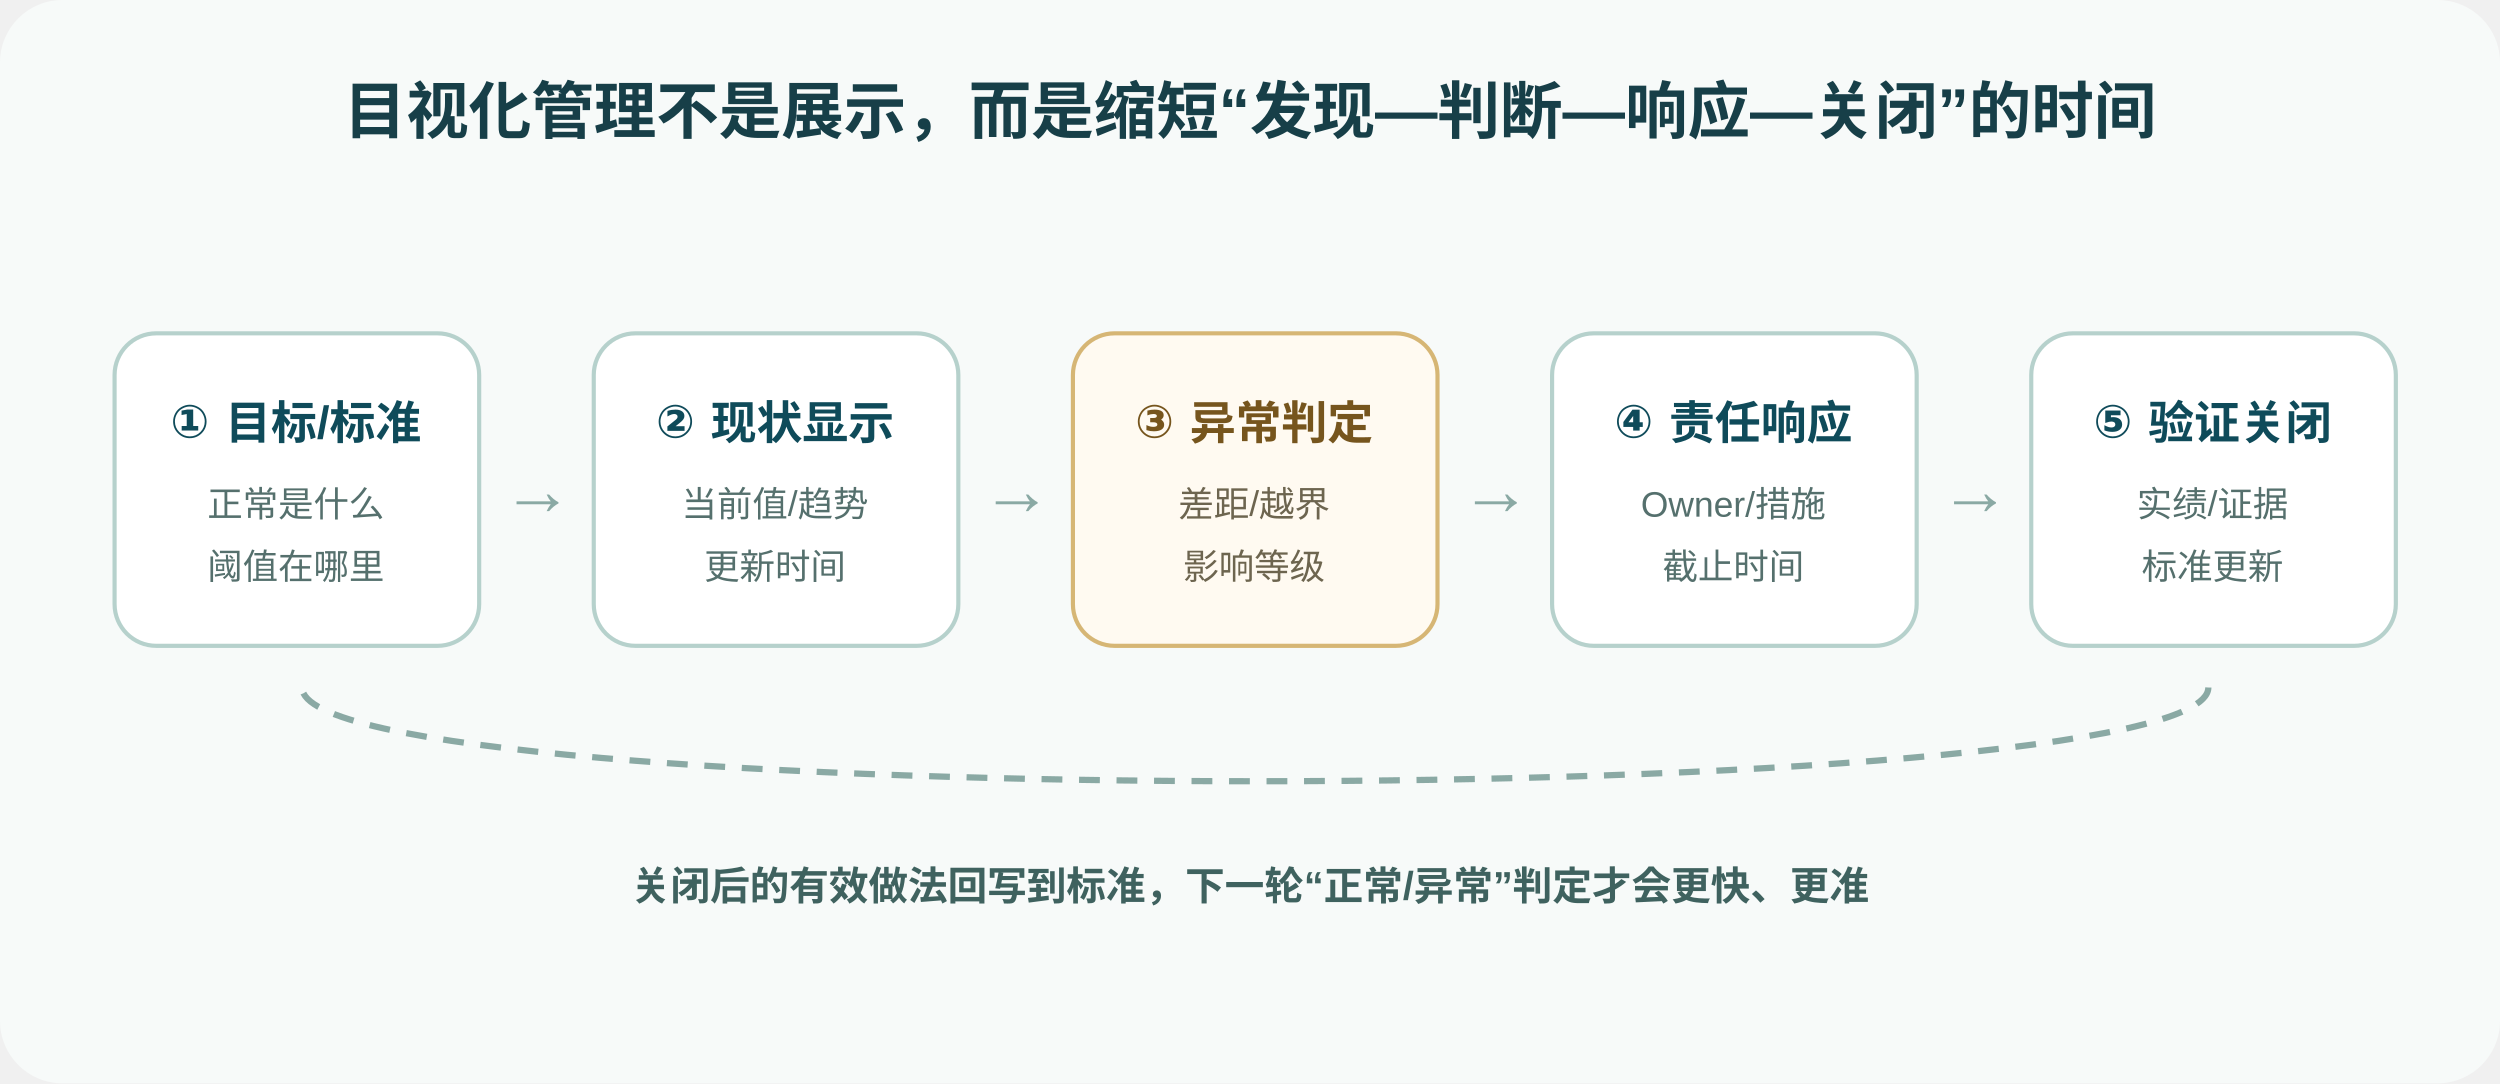
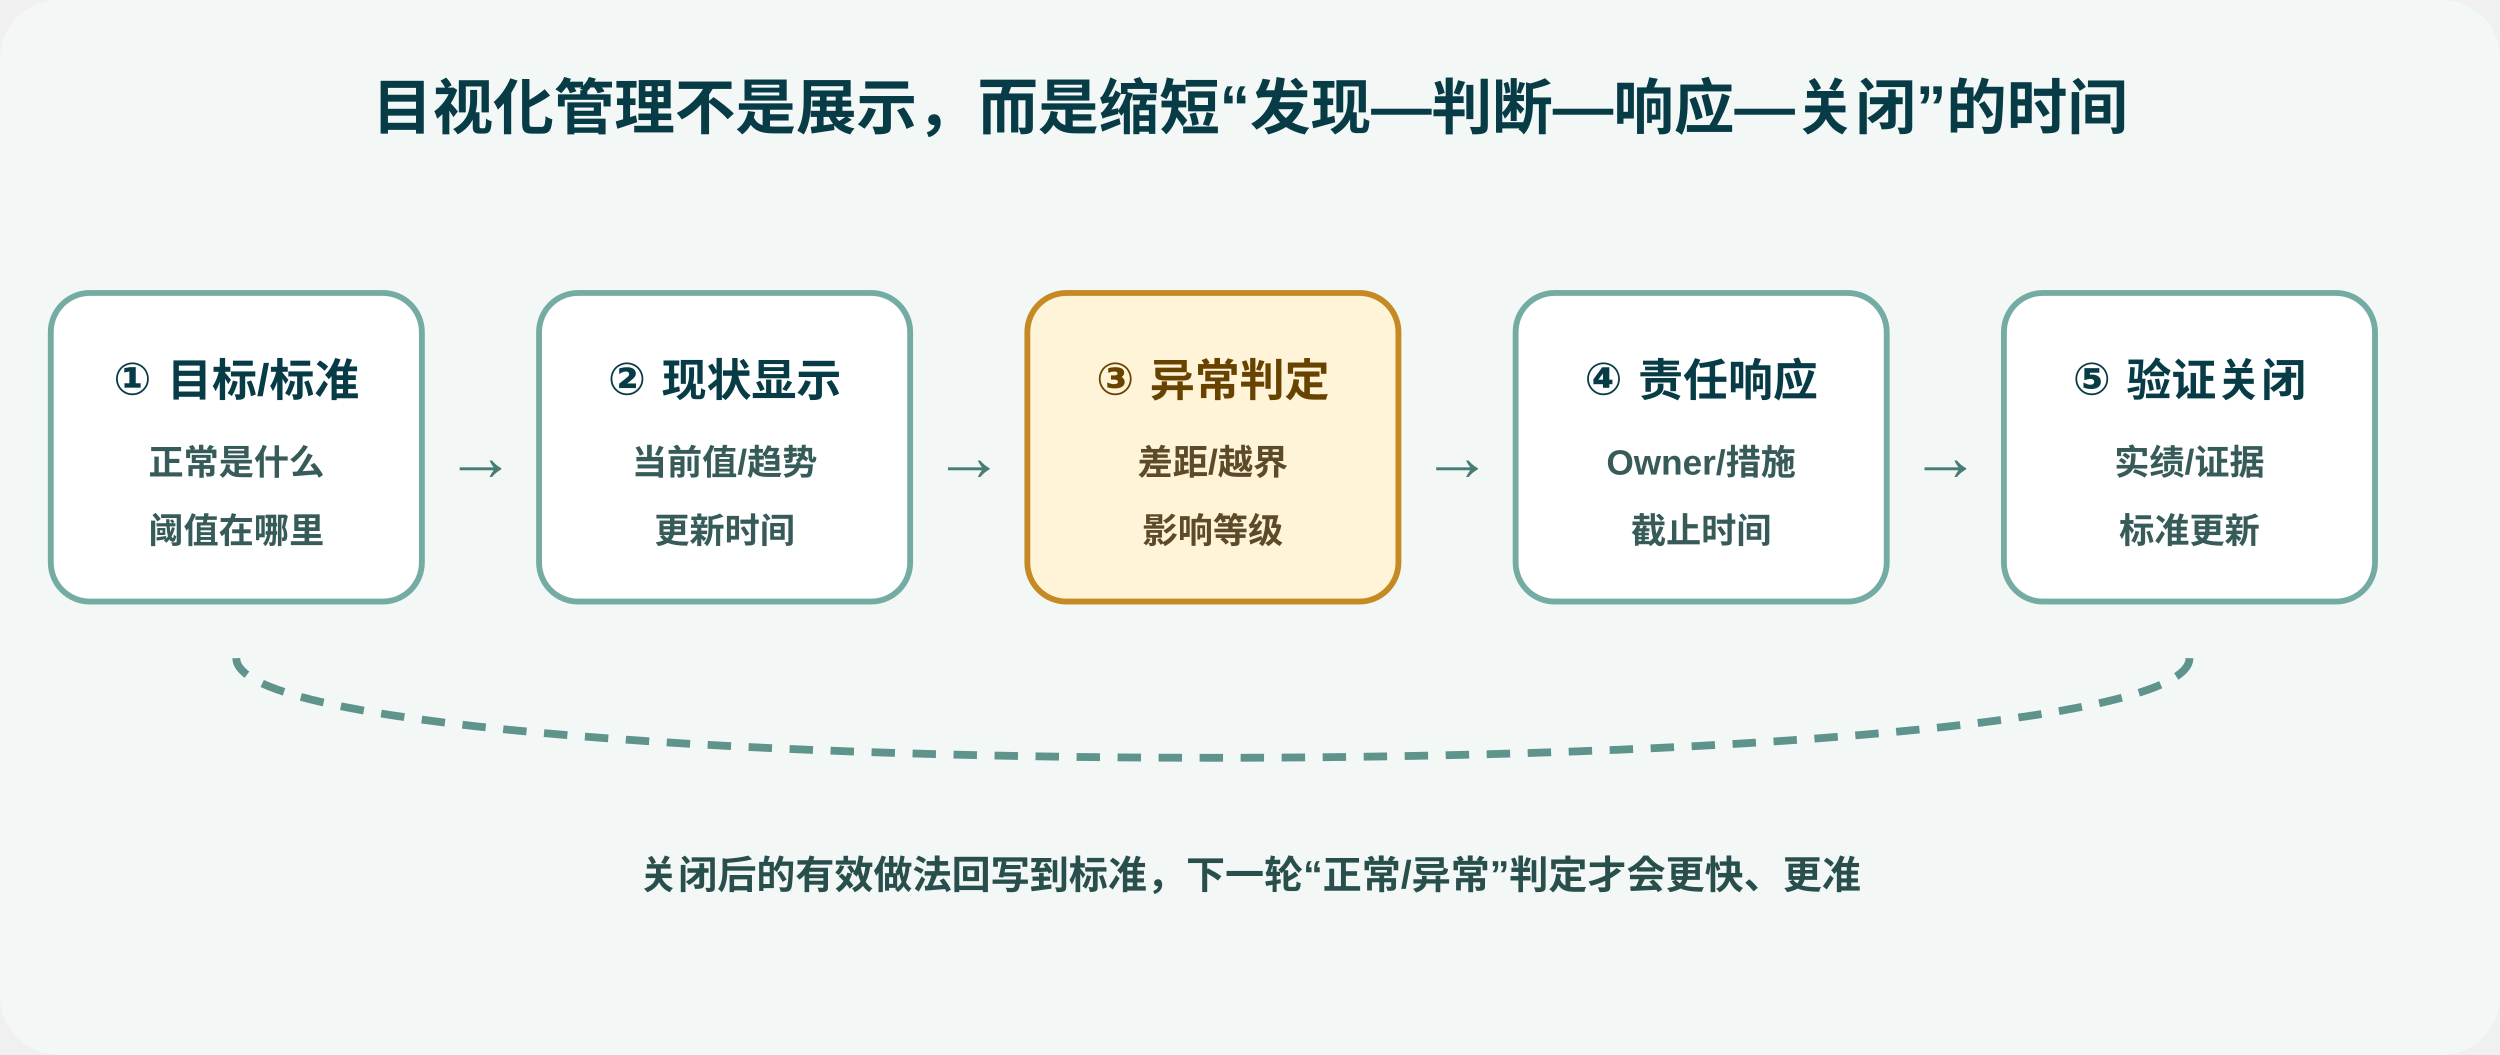
- <svg xmlns="http://www.w3.org/2000/svg" width="1200" height="520" viewBox="0 0 1200 520" role="img" aria-labelledby="t d">
-   <rect width="1200" height="520" rx="30" fill="#f7faf9" />
-   <text x="600" y="64" text-anchor="middle" font-family="Arial,'Microsoft YaHei',sans-serif" font-size="30" font-weight="700" fill="#173f48">目视化管理不是展示，而是缩短“发现—判断—响应—关闭”的时间</text>
+ <svg xmlns="http://www.w3.org/2000/svg" width="1280" height="540" viewBox="0 0 1280 540" role="img" aria-labelledby="t d">
+   <rect width="1280" height="540" rx="30" fill="#f3f8f7" />
+   <text x="640" y="66" text-anchor="middle" font-family="Arial,'Microsoft YaHei',sans-serif" font-size="31" font-weight="800" fill="#073c47">目视化管理不是展示，而是缩短“发现—判断—响应—关闭”的时间</text>
  <g font-family="Arial,'Microsoft YaHei',sans-serif" text-anchor="middle">
    <g>
-       <rect x="55" y="160" width="175" height="150" rx="20" fill="#ffffff" stroke="#b6d1cc" stroke-width="2" />
-       <text x="142" y="210" font-size="22" font-weight="700" fill="#0f4b5a">① 目标/标准</text>
-       <text x="142" y="248" font-size="17" fill="#55706d">正常是什么</text>
-       <text x="142" y="278" font-size="17" fill="#55706d">阈值在哪里</text>
+       <rect x="26" y="150" width="190" height="158" rx="20" fill="#ffffff" stroke="#74aca4" stroke-width="3" />
+       <text x="121" y="202" font-size="23" font-weight="800" fill="#073c47">① 目标/标准</text>
+       <text x="121" y="243" font-size="18" font-weight="600" fill="#365b58">正常是什么</text>
+       <text x="121" y="278" font-size="18" font-weight="600" fill="#365b58">阈值在哪里</text>
    </g>
    <g>
-       <rect x="285" y="160" width="175" height="150" rx="20" fill="#ffffff" stroke="#b6d1cc" stroke-width="2" />
-       <text x="372" y="210" font-size="22" font-weight="700" fill="#0f4b5a">② 现状显示</text>
-       <text x="372" y="248" font-size="17" fill="#55706d">当前值/趋势</text>
-       <text x="372" y="278" font-size="17" fill="#55706d">更新时间</text>
+       <rect x="276" y="150" width="190" height="158" rx="20" fill="#ffffff" stroke="#74aca4" stroke-width="3" />
+       <text x="371" y="202" font-size="23" font-weight="800" fill="#073c47">② 现状显示</text>
+       <text x="371" y="243" font-size="18" font-weight="600" fill="#365b58">当前值/趋势</text>
+       <text x="371" y="278" font-size="18" font-weight="600" fill="#365b58">更新时间</text>
    </g>
    <g>
-       <rect x="515" y="160" width="175" height="150" rx="20" fill="#fffaf1" stroke="#d6b675" stroke-width="2" />
-       <text x="602" y="210" font-size="22" font-weight="700" fill="#76551d">③ 异常判定</text>
-       <text x="602" y="248" font-size="17" fill="#6d654f">差距/越界</text>
-       <text x="602" y="278" font-size="17" fill="#6d654f">影响等级</text>
+       <rect x="526" y="150" width="190" height="158" rx="20" fill="#fff3d8" stroke="#c58a24" stroke-width="3" />
+       <text x="621" y="202" font-size="23" font-weight="800" fill="#684300">③ 异常判定</text>
+       <text x="621" y="243" font-size="18" font-weight="700" fill="#5d4a28">差距/越界</text>
+       <text x="621" y="278" font-size="18" font-weight="700" fill="#5d4a28">影响等级</text>
    </g>
    <g>
-       <rect x="745" y="160" width="175" height="150" rx="20" fill="#ffffff" stroke="#b6d1cc" stroke-width="2" />
-       <text x="832" y="210" font-size="22" font-weight="700" fill="#0f4b5a">④ 责任响应</text>
-       <text x="832" y="248" font-size="17" fill="#55706d">Owner/措施</text>
-       <text x="832" y="278" font-size="17" fill="#55706d">截止时间</text>
+       <rect x="776" y="150" width="190" height="158" rx="20" fill="#ffffff" stroke="#74aca4" stroke-width="3" />
+       <text x="871" y="202" font-size="23" font-weight="800" fill="#073c47">④ 责任响应</text>
+       <text x="871" y="243" font-size="18" font-weight="600" fill="#365b58">Owner/措施</text>
+       <text x="871" y="278" font-size="18" font-weight="600" fill="#365b58">截止时间</text>
    </g>
    <g>
-       <rect x="975" y="160" width="175" height="150" rx="20" fill="#ffffff" stroke="#b6d1cc" stroke-width="2" />
-       <text x="1062" y="210" font-size="22" font-weight="700" fill="#0f4b5a">⑤ 验证关闭</text>
-       <text x="1062" y="248" font-size="17" fill="#55706d">实绩/证据</text>
-       <text x="1062" y="278" font-size="17" fill="#55706d">标准更新</text>
+       <rect x="1026" y="150" width="190" height="158" rx="20" fill="#ffffff" stroke="#74aca4" stroke-width="3" />
+       <text x="1121" y="202" font-size="23" font-weight="800" fill="#073c47">⑤ 验证关闭</text>
+       <text x="1121" y="243" font-size="18" font-weight="600" fill="#365b58">实绩/证据</text>
+       <text x="1121" y="278" font-size="18" font-weight="600" fill="#365b58">标准更新</text>
    </g>
-     <g fill="#8aa9a4" font-size="34">
-       <text x="258" y="247">→</text>
-       <text x="488" y="247">→</text>
-       <text x="718" y="247">→</text>
-       <text x="948" y="247">→</text>
+     <g fill="#467d75" font-size="36" font-weight="700">
+       <text x="246" y="246">→</text>
+       <text x="496" y="246">→</text>
+       <text x="746" y="246">→</text>
+       <text x="996" y="246">→</text>
    </g>
-     <path d="M1060 330 C1060 390 145 390 145 330" fill="none" stroke="#8aa9a4" stroke-width="3" stroke-dasharray="10 8" />
-     <text x="600" y="432" font-size="19" font-weight="700" fill="#3f625f">关闭后的有效做法回写到标准，下一轮“正常/异常”判定才会更快、更准</text>
+     <path d="M1121 337 C1121 405 121 405 121 337" fill="none" stroke="#5f948c" stroke-width="4" stroke-dasharray="12 9" />
+     <text x="640" y="455" font-size="20" font-weight="800" fill="#284f4b">关闭后的有效做法回写到标准，下一轮“正常/异常”判定才会更快、更准</text>
  </g>
</svg>
